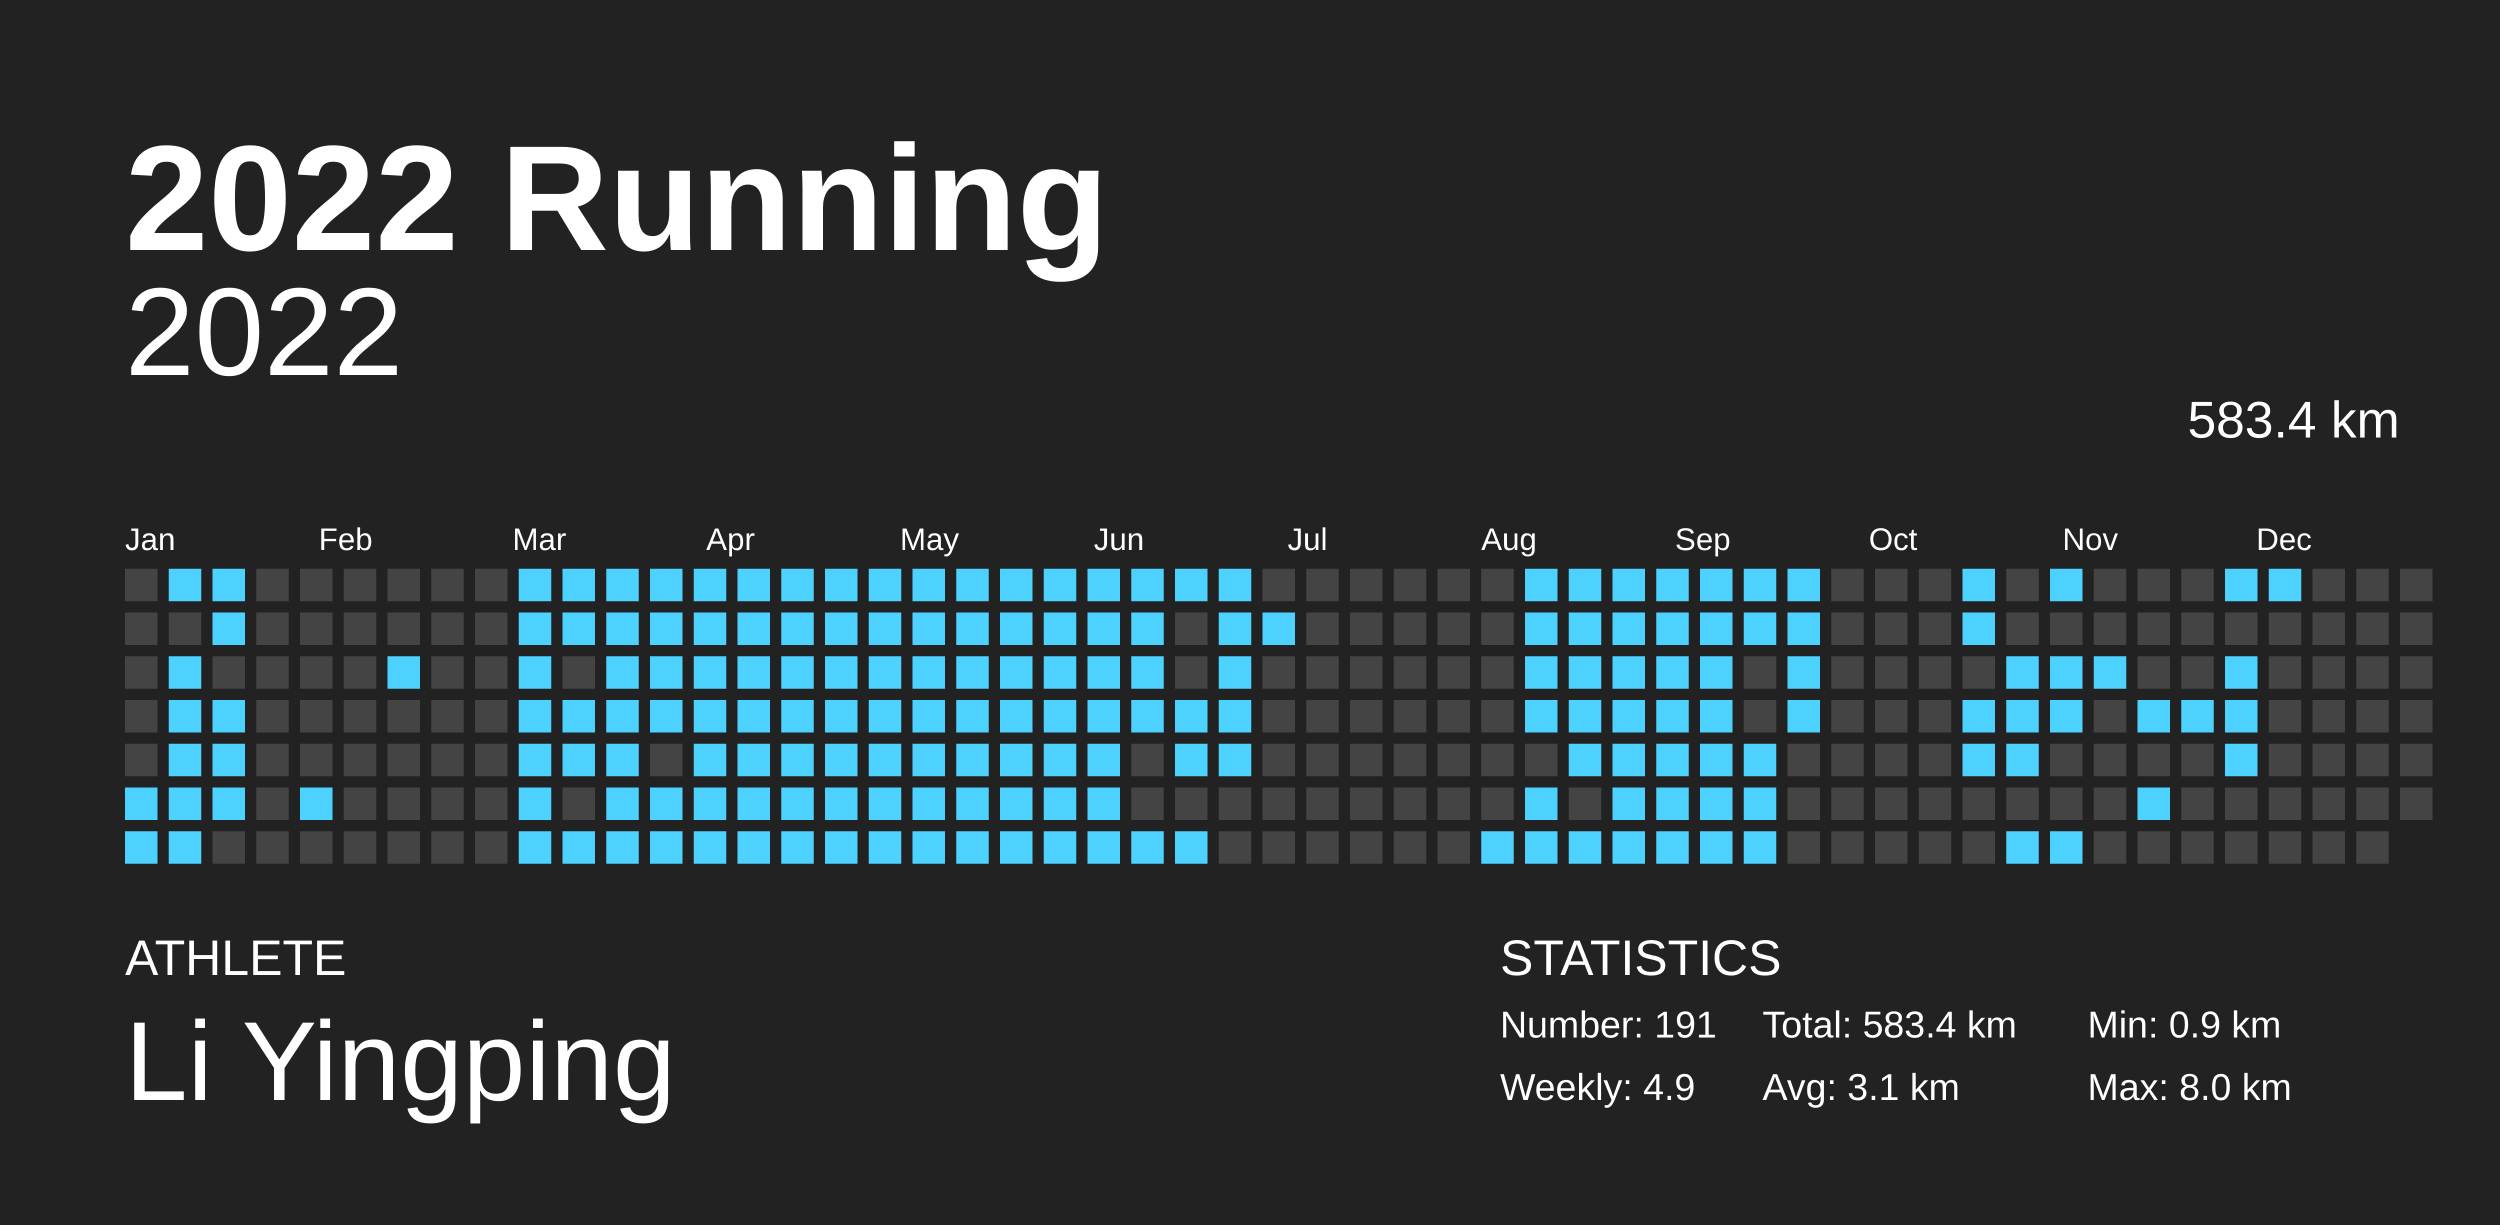
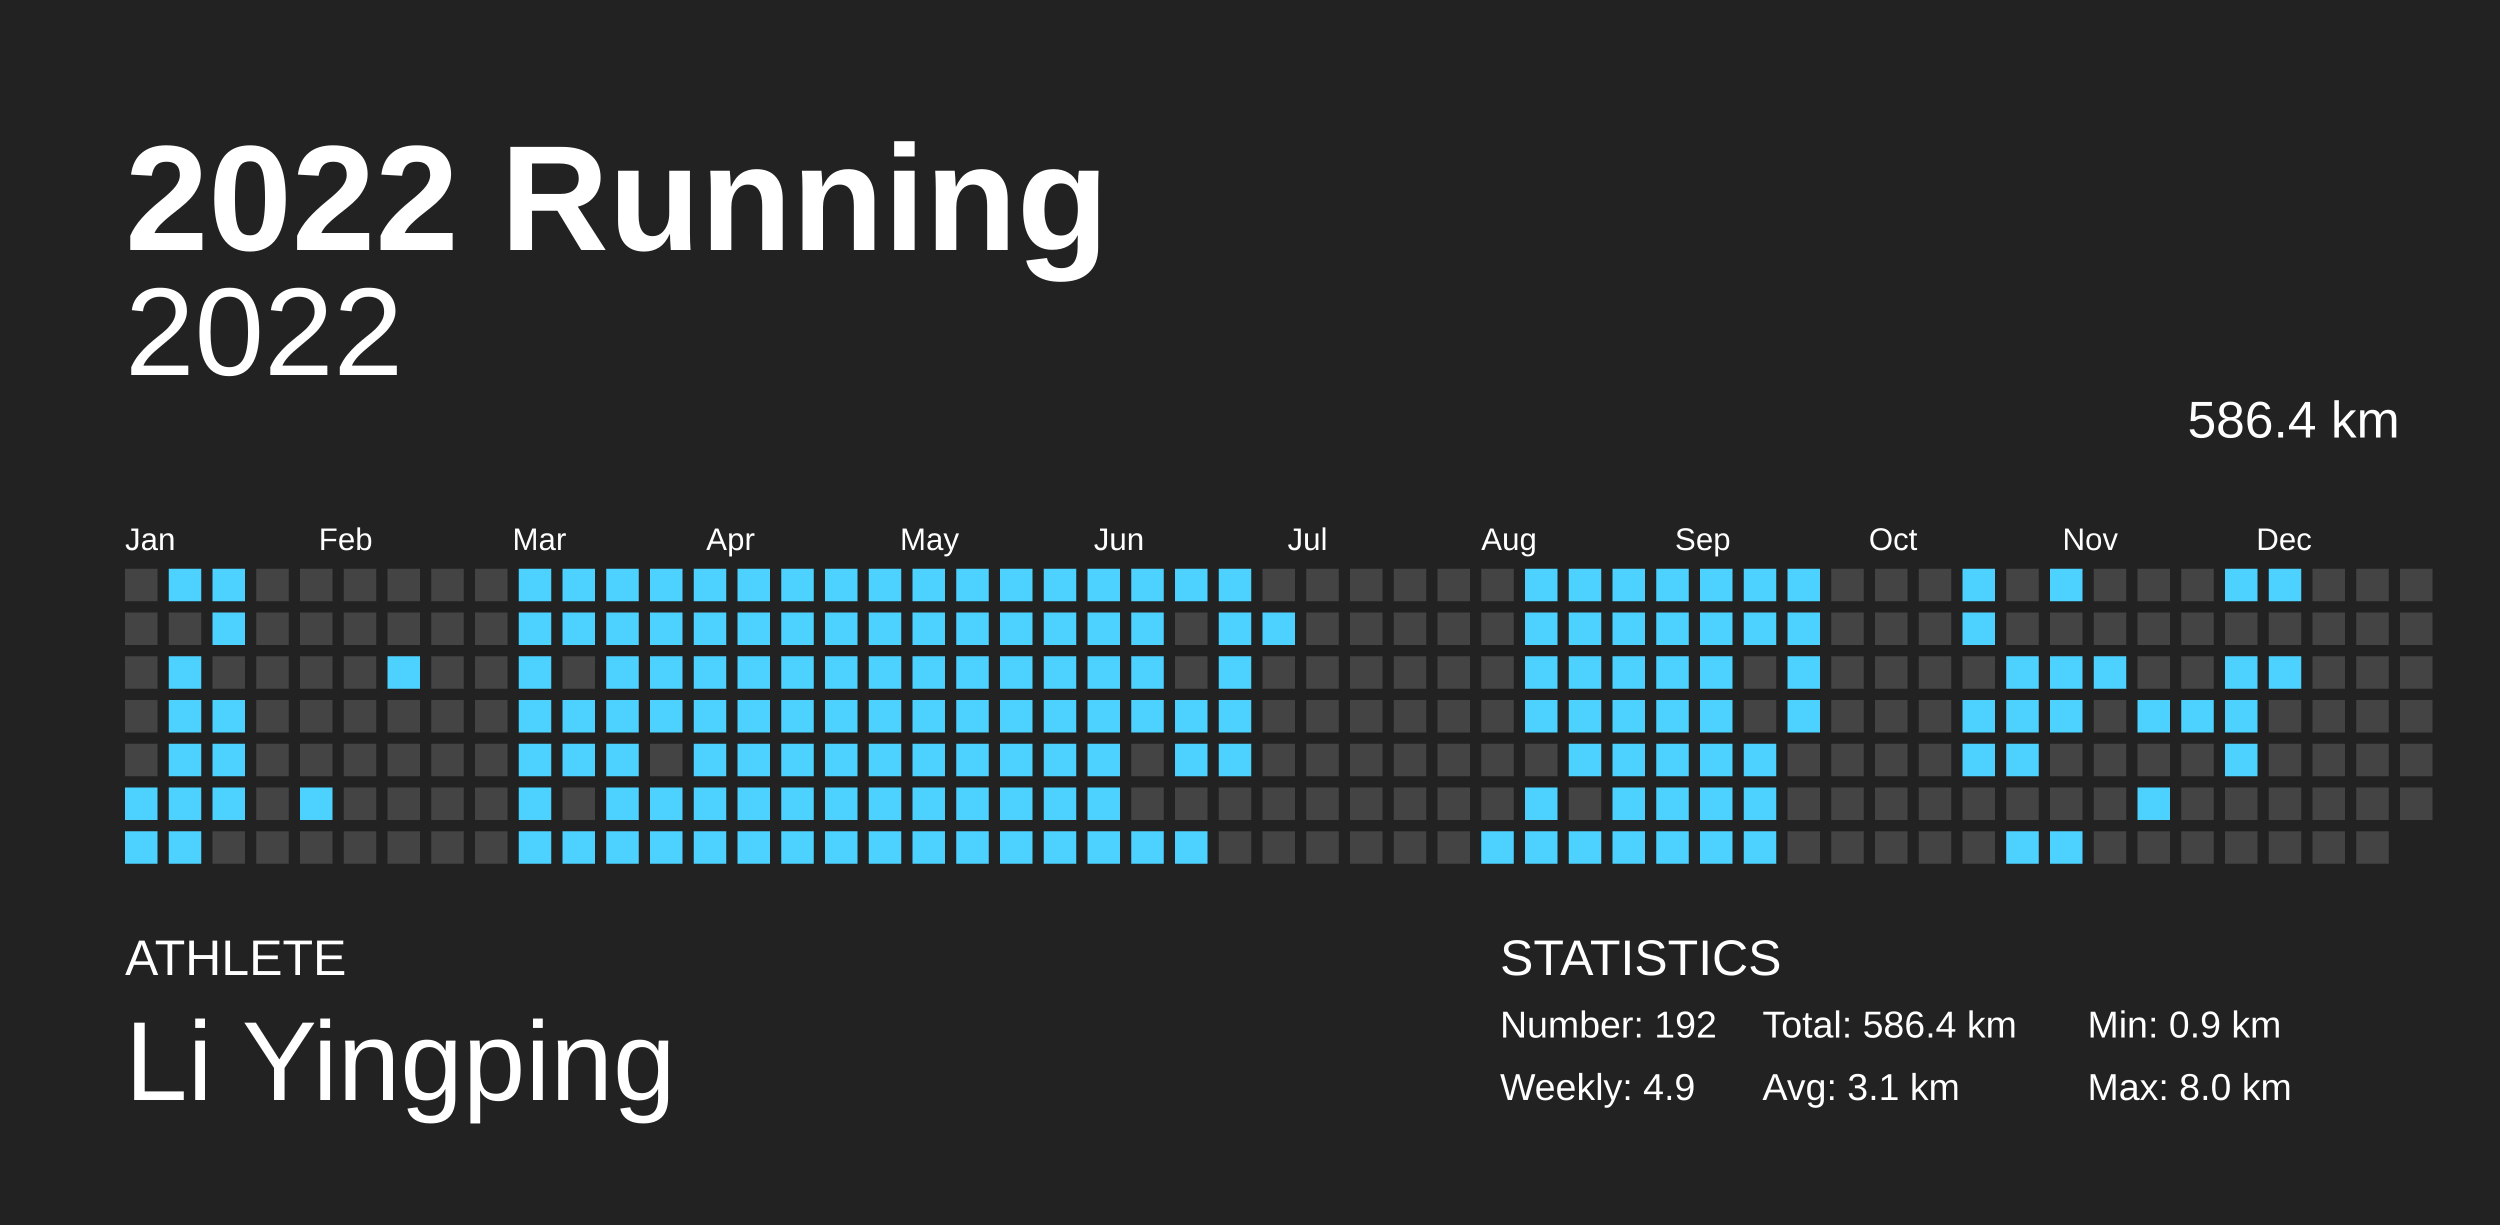
<svg xmlns="http://www.w3.org/2000/svg" baseProfile="full" height="98mm" version="1.1" viewBox="0,0,200,98" width="200mm">
  <defs />
  <rect fill="#222222" height="98" width="200" x="0" y="0" />
  <text fill="#FFFFFF" style="font-size:12px; font-family:Arial; font-weight:bold;" x="10" y="20">2022 Running</text>
  <text fill="#FFFFFF" style="font-size:4px; font-family:Arial" x="10" y="78">ATHLETE</text>
  <text fill="#FFFFFF" style="font-size:9px; font-family:Arial" x="10" y="88">Li Yingping</text>
  <text fill="#FFFFFF" style="font-size:4px; font-family:Arial" x="120" y="78">STATISTICS</text>
-   <text fill="#FFFFFF" style="font-size:3px; font-family:Arial" x="120" y="83">Number: 191</text>
+   <text fill="#FFFFFF" style="font-size:3px; font-family:Arial" x="120" y="83">Number: 192</text>
  <text fill="#FFFFFF" style="font-size:3px; font-family:Arial" x="120" y="88">Weekly: 4.9</text>
-   <text fill="#FFFFFF" style="font-size:3px; font-family:Arial" x="141" y="83">Total: 583.4 km</text>
+   <text fill="#FFFFFF" style="font-size:3px; font-family:Arial" x="141" y="83">Total: 586.4 km</text>
  <text fill="#FFFFFF" style="font-size:3px; font-family:Arial" x="141" y="88">Avg: 3.1 km</text>
  <text fill="#FFFFFF" style="font-size:3px; font-family:Arial" x="167" y="83">Min: 0.9 km</text>
  <text fill="#FFFFFF" style="font-size:3px; font-family:Arial" x="167" y="88">Max: 8.0 km</text>
  <text alignment-baseline="hanging" fill="#FFFFFF" style="font-size:10.0px; font-family:Arial;" x="10" y="30">2022</text>
-   <text alignment-baseline="hanging" fill="#FFFFFF" style="font-size:4.125px; font-family:Arial;" x="175" y="35">583.4 km</text>
+   <text alignment-baseline="hanging" fill="#FFFFFF" style="font-size:4.125px; font-family:Arial;" x="175" y="35">586.4 km</text>
  <text fill="#FFFFFF" style="font-size:2.5px; font-family:Arial" x="10.0" y="44">Jan</text>
  <text fill="#FFFFFF" style="font-size:2.5px; font-family:Arial" x="25.5" y="44">Feb</text>
  <text fill="#FFFFFF" style="font-size:2.5px; font-family:Arial" x="41.0" y="44">Mar</text>
  <text fill="#FFFFFF" style="font-size:2.5px; font-family:Arial" x="56.5" y="44">Apr</text>
  <text fill="#FFFFFF" style="font-size:2.5px; font-family:Arial" x="72.0" y="44">May</text>
  <text fill="#FFFFFF" style="font-size:2.5px; font-family:Arial" x="87.5" y="44">Jun</text>
  <text fill="#FFFFFF" style="font-size:2.5px; font-family:Arial" x="103.0" y="44">Jul</text>
  <text fill="#FFFFFF" style="font-size:2.5px; font-family:Arial" x="118.5" y="44">Aug</text>
  <text fill="#FFFFFF" style="font-size:2.5px; font-family:Arial" x="134.0" y="44">Sep</text>
  <text fill="#FFFFFF" style="font-size:2.5px; font-family:Arial" x="149.5" y="44">Oct</text>
  <text fill="#FFFFFF" style="font-size:2.5px; font-family:Arial" x="165.0" y="44">Nov</text>
  <text fill="#FFFFFF" style="font-size:2.5px; font-family:Arial" x="180.5" y="44">Dec</text>
  <rect fill="#444444" height="2.6" width="2.6" x="10.0" y="45.5" />
  <rect fill="#444444" height="2.6" width="2.6" x="10.0" y="49.0" />
  <rect fill="#444444" height="2.6" width="2.6" x="10.0" y="52.5" />
  <rect fill="#444444" height="2.6" width="2.6" x="10.0" y="56.0" />
  <rect fill="#444444" height="2.6" width="2.6" x="10.0" y="59.5" />
  <rect fill="#4dd2ff" height="2.6" width="2.6" x="10.0" y="63.0" />
  <rect fill="#4dd2ff" height="2.6" width="2.6" x="10.0" y="66.5" />
  <rect fill="#4dd2ff" height="2.6" width="2.6" x="13.5" y="45.5" />
  <rect fill="#444444" height="2.6" width="2.6" x="13.5" y="49.0" />
  <rect fill="#4dd2ff" height="2.6" width="2.6" x="13.5" y="52.5" />
  <rect fill="#4dd2ff" height="2.6" width="2.6" x="13.5" y="56.0" />
  <rect fill="#4dd2ff" height="2.6" width="2.6" x="13.5" y="59.5" />
  <rect fill="#4dd2ff" height="2.6" width="2.6" x="13.5" y="63.0" />
  <rect fill="#4dd2ff" height="2.6" width="2.6" x="13.5" y="66.5" />
  <rect fill="#4dd2ff" height="2.6" width="2.6" x="17.0" y="45.5" />
  <rect fill="#4dd2ff" height="2.6" width="2.6" x="17.0" y="49.0" />
  <rect fill="#444444" height="2.6" width="2.6" x="17.0" y="52.5" />
  <rect fill="#4dd2ff" height="2.6" width="2.6" x="17.0" y="56.0" />
  <rect fill="#4dd2ff" height="2.6" width="2.6" x="17.0" y="59.5" />
  <rect fill="#4dd2ff" height="2.6" width="2.6" x="17.0" y="63.0" />
  <rect fill="#444444" height="2.6" width="2.6" x="17.0" y="66.5" />
  <rect fill="#444444" height="2.6" width="2.6" x="20.5" y="45.5" />
  <rect fill="#444444" height="2.6" width="2.6" x="20.5" y="49.0" />
  <rect fill="#444444" height="2.6" width="2.6" x="20.5" y="52.5" />
  <rect fill="#444444" height="2.6" width="2.6" x="20.5" y="56.0" />
  <rect fill="#444444" height="2.6" width="2.6" x="20.5" y="59.5" />
  <rect fill="#444444" height="2.6" width="2.6" x="20.5" y="63.0" />
  <rect fill="#444444" height="2.6" width="2.6" x="20.5" y="66.5" />
  <rect fill="#444444" height="2.6" width="2.6" x="24.0" y="45.5" />
  <rect fill="#444444" height="2.6" width="2.6" x="24.0" y="49.0" />
  <rect fill="#444444" height="2.6" width="2.6" x="24.0" y="52.5" />
  <rect fill="#444444" height="2.6" width="2.6" x="24.0" y="56.0" />
  <rect fill="#444444" height="2.6" width="2.6" x="24.0" y="59.5" />
  <rect fill="#4dd2ff" height="2.6" width="2.6" x="24.0" y="63.0" />
  <rect fill="#444444" height="2.6" width="2.6" x="24.0" y="66.5" />
  <rect fill="#444444" height="2.6" width="2.6" x="27.5" y="45.5" />
  <rect fill="#444444" height="2.6" width="2.6" x="27.5" y="49.0" />
  <rect fill="#444444" height="2.6" width="2.6" x="27.5" y="52.5" />
  <rect fill="#444444" height="2.6" width="2.6" x="27.5" y="56.0" />
  <rect fill="#444444" height="2.6" width="2.6" x="27.5" y="59.5" />
  <rect fill="#444444" height="2.6" width="2.6" x="27.5" y="63.0" />
  <rect fill="#444444" height="2.6" width="2.6" x="27.5" y="66.5" />
  <rect fill="#444444" height="2.6" width="2.6" x="31.0" y="45.5" />
  <rect fill="#444444" height="2.6" width="2.6" x="31.0" y="49.0" />
  <rect fill="#4dd2ff" height="2.6" width="2.6" x="31.0" y="52.5" />
  <rect fill="#444444" height="2.6" width="2.6" x="31.0" y="56.0" />
  <rect fill="#444444" height="2.6" width="2.6" x="31.0" y="59.5" />
  <rect fill="#444444" height="2.6" width="2.6" x="31.0" y="63.0" />
  <rect fill="#444444" height="2.6" width="2.6" x="31.0" y="66.5" />
  <rect fill="#444444" height="2.6" width="2.6" x="34.5" y="45.5" />
  <rect fill="#444444" height="2.6" width="2.6" x="34.5" y="49.0" />
  <rect fill="#444444" height="2.6" width="2.6" x="34.5" y="52.5" />
  <rect fill="#444444" height="2.6" width="2.6" x="34.5" y="56.0" />
  <rect fill="#444444" height="2.6" width="2.6" x="34.5" y="59.5" />
  <rect fill="#444444" height="2.6" width="2.6" x="34.5" y="63.0" />
  <rect fill="#444444" height="2.6" width="2.6" x="34.5" y="66.5" />
  <rect fill="#444444" height="2.6" width="2.6" x="38.0" y="45.5" />
  <rect fill="#444444" height="2.6" width="2.6" x="38.0" y="49.0" />
  <rect fill="#444444" height="2.6" width="2.6" x="38.0" y="52.5" />
  <rect fill="#444444" height="2.6" width="2.6" x="38.0" y="56.0" />
  <rect fill="#444444" height="2.6" width="2.6" x="38.0" y="59.5" />
  <rect fill="#444444" height="2.6" width="2.6" x="38.0" y="63.0" />
  <rect fill="#444444" height="2.6" width="2.6" x="38.0" y="66.5" />
  <rect fill="#4dd2ff" height="2.6" width="2.6" x="41.5" y="45.5" />
  <rect fill="#4dd2ff" height="2.6" width="2.6" x="41.5" y="49.0" />
  <rect fill="#4dd2ff" height="2.6" width="2.6" x="41.5" y="52.5" />
  <rect fill="#4dd2ff" height="2.6" width="2.6" x="41.5" y="56.0" />
  <rect fill="#4dd2ff" height="2.6" width="2.6" x="41.5" y="59.5" />
  <rect fill="#4dd2ff" height="2.6" width="2.6" x="41.5" y="63.0" />
  <rect fill="#4dd2ff" height="2.6" width="2.6" x="41.5" y="66.5" />
  <rect fill="#4dd2ff" height="2.6" width="2.6" x="45.0" y="45.5" />
  <rect fill="#4dd2ff" height="2.6" width="2.6" x="45.0" y="49.0" />
  <rect fill="#444444" height="2.6" width="2.6" x="45.0" y="52.5" />
  <rect fill="#4dd2ff" height="2.6" width="2.6" x="45.0" y="56.0" />
  <rect fill="#4dd2ff" height="2.6" width="2.6" x="45.0" y="59.5" />
  <rect fill="#444444" height="2.6" width="2.6" x="45.0" y="63.0" />
  <rect fill="#4dd2ff" height="2.6" width="2.6" x="45.0" y="66.5" />
  <rect fill="#4dd2ff" height="2.6" width="2.6" x="48.5" y="45.5" />
  <rect fill="#4dd2ff" height="2.6" width="2.6" x="48.5" y="49.0" />
  <rect fill="#4dd2ff" height="2.6" width="2.6" x="48.5" y="52.5" />
  <rect fill="#4dd2ff" height="2.6" width="2.6" x="48.5" y="56.0" />
  <rect fill="#4dd2ff" height="2.6" width="2.6" x="48.5" y="59.5" />
  <rect fill="#4dd2ff" height="2.6" width="2.6" x="48.5" y="63.0" />
  <rect fill="#4dd2ff" height="2.6" width="2.6" x="48.5" y="66.5" />
  <rect fill="#4dd2ff" height="2.6" width="2.6" x="52.0" y="45.5" />
  <rect fill="#4dd2ff" height="2.6" width="2.6" x="52.0" y="49.0" />
  <rect fill="#4dd2ff" height="2.6" width="2.6" x="52.0" y="52.5" />
  <rect fill="#4dd2ff" height="2.6" width="2.6" x="52.0" y="56.0" />
  <rect fill="#444444" height="2.6" width="2.6" x="52.0" y="59.5" />
  <rect fill="#4dd2ff" height="2.6" width="2.6" x="52.0" y="63.0" />
  <rect fill="#4dd2ff" height="2.6" width="2.6" x="52.0" y="66.5" />
  <rect fill="#4dd2ff" height="2.6" width="2.6" x="55.5" y="45.5" />
  <rect fill="#4dd2ff" height="2.6" width="2.6" x="55.5" y="49.0" />
  <rect fill="#4dd2ff" height="2.6" width="2.6" x="55.5" y="52.5" />
  <rect fill="#4dd2ff" height="2.6" width="2.6" x="55.5" y="56.0" />
  <rect fill="#4dd2ff" height="2.6" width="2.6" x="55.5" y="59.5" />
  <rect fill="#4dd2ff" height="2.6" width="2.6" x="55.5" y="63.0" />
  <rect fill="#4dd2ff" height="2.6" width="2.6" x="55.5" y="66.5" />
  <rect fill="#4dd2ff" height="2.6" width="2.6" x="59.0" y="45.5" />
  <rect fill="#4dd2ff" height="2.6" width="2.6" x="59.0" y="49.0" />
  <rect fill="#4dd2ff" height="2.6" width="2.6" x="59.0" y="52.5" />
  <rect fill="#4dd2ff" height="2.6" width="2.6" x="59.0" y="56.0" />
  <rect fill="#4dd2ff" height="2.6" width="2.6" x="59.0" y="59.5" />
  <rect fill="#4dd2ff" height="2.6" width="2.6" x="59.0" y="63.0" />
  <rect fill="#4dd2ff" height="2.6" width="2.6" x="59.0" y="66.5" />
  <rect fill="#4dd2ff" height="2.6" width="2.6" x="62.5" y="45.5" />
  <rect fill="#4dd2ff" height="2.6" width="2.6" x="62.5" y="49.0" />
  <rect fill="#4dd2ff" height="2.6" width="2.6" x="62.5" y="52.5" />
  <rect fill="#4dd2ff" height="2.6" width="2.6" x="62.5" y="56.0" />
  <rect fill="#4dd2ff" height="2.6" width="2.6" x="62.5" y="59.5" />
  <rect fill="#4dd2ff" height="2.6" width="2.6" x="62.5" y="63.0" />
  <rect fill="#4dd2ff" height="2.6" width="2.6" x="62.5" y="66.5" />
  <rect fill="#4dd2ff" height="2.6" width="2.6" x="66.0" y="45.5" />
  <rect fill="#4dd2ff" height="2.6" width="2.6" x="66.0" y="49.0" />
  <rect fill="#4dd2ff" height="2.6" width="2.6" x="66.0" y="52.5" />
  <rect fill="#4dd2ff" height="2.6" width="2.6" x="66.0" y="56.0" />
  <rect fill="#4dd2ff" height="2.6" width="2.6" x="66.0" y="59.5" />
  <rect fill="#4dd2ff" height="2.6" width="2.6" x="66.0" y="63.0" />
  <rect fill="#4dd2ff" height="2.6" width="2.6" x="66.0" y="66.5" />
  <rect fill="#4dd2ff" height="2.6" width="2.6" x="69.5" y="45.5" />
  <rect fill="#4dd2ff" height="2.6" width="2.6" x="69.5" y="49.0" />
  <rect fill="#4dd2ff" height="2.6" width="2.6" x="69.5" y="52.5" />
  <rect fill="#4dd2ff" height="2.6" width="2.6" x="69.5" y="56.0" />
  <rect fill="#4dd2ff" height="2.6" width="2.6" x="69.5" y="59.5" />
  <rect fill="#4dd2ff" height="2.6" width="2.6" x="69.5" y="63.0" />
  <rect fill="#4dd2ff" height="2.6" width="2.6" x="69.5" y="66.5" />
  <rect fill="#4dd2ff" height="2.6" width="2.6" x="73.0" y="45.5" />
  <rect fill="#4dd2ff" height="2.6" width="2.6" x="73.0" y="49.0" />
  <rect fill="#4dd2ff" height="2.6" width="2.6" x="73.0" y="52.5" />
  <rect fill="#4dd2ff" height="2.6" width="2.6" x="73.0" y="56.0" />
  <rect fill="#4dd2ff" height="2.6" width="2.6" x="73.0" y="59.5" />
  <rect fill="#4dd2ff" height="2.6" width="2.6" x="73.0" y="63.0" />
  <rect fill="#4dd2ff" height="2.6" width="2.6" x="73.0" y="66.5" />
  <rect fill="#4dd2ff" height="2.6" width="2.6" x="76.5" y="45.5" />
  <rect fill="#4dd2ff" height="2.6" width="2.6" x="76.5" y="49.0" />
  <rect fill="#4dd2ff" height="2.6" width="2.6" x="76.5" y="52.5" />
  <rect fill="#4dd2ff" height="2.6" width="2.6" x="76.5" y="56.0" />
  <rect fill="#4dd2ff" height="2.6" width="2.6" x="76.5" y="59.5" />
  <rect fill="#4dd2ff" height="2.6" width="2.6" x="76.5" y="63.0" />
  <rect fill="#4dd2ff" height="2.6" width="2.6" x="76.5" y="66.5" />
  <rect fill="#4dd2ff" height="2.6" width="2.6" x="80.0" y="45.5" />
  <rect fill="#4dd2ff" height="2.6" width="2.6" x="80.0" y="49.0" />
  <rect fill="#4dd2ff" height="2.6" width="2.6" x="80.0" y="52.5" />
  <rect fill="#4dd2ff" height="2.6" width="2.6" x="80.0" y="56.0" />
  <rect fill="#4dd2ff" height="2.6" width="2.6" x="80.0" y="59.5" />
  <rect fill="#4dd2ff" height="2.6" width="2.6" x="80.0" y="63.0" />
  <rect fill="#4dd2ff" height="2.6" width="2.6" x="80.0" y="66.5" />
  <rect fill="#4dd2ff" height="2.6" width="2.6" x="83.5" y="45.5" />
  <rect fill="#4dd2ff" height="2.6" width="2.6" x="83.5" y="49.0" />
  <rect fill="#4dd2ff" height="2.6" width="2.6" x="83.5" y="52.5" />
  <rect fill="#4dd2ff" height="2.6" width="2.6" x="83.5" y="56.0" />
  <rect fill="#4dd2ff" height="2.6" width="2.6" x="83.5" y="59.5" />
  <rect fill="#4dd2ff" height="2.6" width="2.6" x="83.5" y="63.0" />
  <rect fill="#4dd2ff" height="2.6" width="2.6" x="83.5" y="66.5" />
  <rect fill="#4dd2ff" height="2.6" width="2.6" x="87.0" y="45.5" />
  <rect fill="#4dd2ff" height="2.6" width="2.6" x="87.0" y="49.0" />
  <rect fill="#4dd2ff" height="2.6" width="2.6" x="87.0" y="52.5" />
  <rect fill="#4dd2ff" height="2.6" width="2.6" x="87.0" y="56.0" />
  <rect fill="#4dd2ff" height="2.6" width="2.6" x="87.0" y="59.5" />
  <rect fill="#4dd2ff" height="2.6" width="2.6" x="87.0" y="63.0" />
  <rect fill="#4dd2ff" height="2.6" width="2.6" x="87.0" y="66.5" />
  <rect fill="#4dd2ff" height="2.6" width="2.6" x="90.5" y="45.5" />
  <rect fill="#4dd2ff" height="2.6" width="2.6" x="90.5" y="49.0" />
  <rect fill="#4dd2ff" height="2.6" width="2.6" x="90.5" y="52.5" />
  <rect fill="#4dd2ff" height="2.6" width="2.6" x="90.5" y="56.0" />
  <rect fill="#444444" height="2.6" width="2.6" x="90.5" y="59.5" />
  <rect fill="#444444" height="2.6" width="2.6" x="90.5" y="63.0" />
  <rect fill="#4dd2ff" height="2.6" width="2.6" x="90.5" y="66.5" />
  <rect fill="#4dd2ff" height="2.6" width="2.6" x="94.0" y="45.5" />
  <rect fill="#444444" height="2.6" width="2.6" x="94.0" y="49.0" />
  <rect fill="#444444" height="2.6" width="2.6" x="94.0" y="52.5" />
  <rect fill="#4dd2ff" height="2.6" width="2.6" x="94.0" y="56.0" />
  <rect fill="#4dd2ff" height="2.6" width="2.6" x="94.0" y="59.5" />
  <rect fill="#444444" height="2.6" width="2.6" x="94.0" y="63.0" />
  <rect fill="#4dd2ff" height="2.6" width="2.6" x="94.0" y="66.5" />
  <rect fill="#4dd2ff" height="2.6" width="2.6" x="97.5" y="45.5" />
  <rect fill="#4dd2ff" height="2.6" width="2.6" x="97.5" y="49.0" />
  <rect fill="#4dd2ff" height="2.6" width="2.6" x="97.5" y="52.5" />
  <rect fill="#4dd2ff" height="2.6" width="2.6" x="97.5" y="56.0" />
  <rect fill="#4dd2ff" height="2.6" width="2.6" x="97.5" y="59.5" />
  <rect fill="#444444" height="2.6" width="2.6" x="97.5" y="63.0" />
  <rect fill="#444444" height="2.6" width="2.6" x="97.5" y="66.5" />
  <rect fill="#444444" height="2.6" width="2.6" x="101.0" y="45.5" />
  <rect fill="#4dd2ff" height="2.6" width="2.6" x="101.0" y="49.0" />
  <rect fill="#444444" height="2.6" width="2.6" x="101.0" y="52.5" />
  <rect fill="#444444" height="2.6" width="2.6" x="101.0" y="56.0" />
  <rect fill="#444444" height="2.6" width="2.6" x="101.0" y="59.5" />
  <rect fill="#444444" height="2.6" width="2.6" x="101.0" y="63.0" />
  <rect fill="#444444" height="2.6" width="2.6" x="101.0" y="66.5" />
  <rect fill="#444444" height="2.6" width="2.6" x="104.5" y="45.5" />
  <rect fill="#444444" height="2.6" width="2.6" x="104.5" y="49.0" />
  <rect fill="#444444" height="2.6" width="2.6" x="104.5" y="52.5" />
  <rect fill="#444444" height="2.6" width="2.6" x="104.5" y="56.0" />
  <rect fill="#444444" height="2.6" width="2.6" x="104.5" y="59.5" />
  <rect fill="#444444" height="2.6" width="2.6" x="104.5" y="63.0" />
  <rect fill="#444444" height="2.6" width="2.6" x="104.5" y="66.5" />
  <rect fill="#444444" height="2.6" width="2.6" x="108.0" y="45.5" />
  <rect fill="#444444" height="2.6" width="2.6" x="108.0" y="49.0" />
  <rect fill="#444444" height="2.6" width="2.6" x="108.0" y="52.5" />
  <rect fill="#444444" height="2.6" width="2.6" x="108.0" y="56.0" />
  <rect fill="#444444" height="2.6" width="2.6" x="108.0" y="59.5" />
  <rect fill="#444444" height="2.6" width="2.6" x="108.0" y="63.0" />
  <rect fill="#444444" height="2.6" width="2.6" x="108.0" y="66.5" />
  <rect fill="#444444" height="2.6" width="2.6" x="111.5" y="45.5" />
  <rect fill="#444444" height="2.6" width="2.6" x="111.5" y="49.0" />
  <rect fill="#444444" height="2.6" width="2.6" x="111.5" y="52.5" />
  <rect fill="#444444" height="2.6" width="2.6" x="111.5" y="56.0" />
  <rect fill="#444444" height="2.6" width="2.6" x="111.5" y="59.5" />
  <rect fill="#444444" height="2.6" width="2.6" x="111.5" y="63.0" />
  <rect fill="#444444" height="2.6" width="2.6" x="111.5" y="66.5" />
  <rect fill="#444444" height="2.6" width="2.6" x="115.0" y="45.5" />
  <rect fill="#444444" height="2.6" width="2.6" x="115.0" y="49.0" />
  <rect fill="#444444" height="2.6" width="2.6" x="115.0" y="52.5" />
  <rect fill="#444444" height="2.6" width="2.6" x="115.0" y="56.0" />
  <rect fill="#444444" height="2.6" width="2.6" x="115.0" y="59.5" />
  <rect fill="#444444" height="2.6" width="2.6" x="115.0" y="63.0" />
  <rect fill="#444444" height="2.6" width="2.6" x="115.0" y="66.5" />
  <rect fill="#444444" height="2.6" width="2.6" x="118.5" y="45.5" />
  <rect fill="#444444" height="2.6" width="2.6" x="118.5" y="49.0" />
  <rect fill="#444444" height="2.6" width="2.6" x="118.5" y="52.5" />
  <rect fill="#444444" height="2.6" width="2.6" x="118.5" y="56.0" />
  <rect fill="#444444" height="2.6" width="2.6" x="118.5" y="59.5" />
  <rect fill="#444444" height="2.6" width="2.6" x="118.5" y="63.0" />
  <rect fill="#4dd2ff" height="2.6" width="2.6" x="118.5" y="66.5" />
  <rect fill="#4dd2ff" height="2.6" width="2.6" x="122.0" y="45.5" />
  <rect fill="#4dd2ff" height="2.6" width="2.6" x="122.0" y="49.0" />
  <rect fill="#4dd2ff" height="2.6" width="2.6" x="122.0" y="52.5" />
  <rect fill="#4dd2ff" height="2.6" width="2.6" x="122.0" y="56.0" />
  <rect fill="#444444" height="2.6" width="2.6" x="122.0" y="59.5" />
  <rect fill="#4dd2ff" height="2.6" width="2.6" x="122.0" y="63.0" />
  <rect fill="#4dd2ff" height="2.6" width="2.6" x="122.0" y="66.5" />
  <rect fill="#4dd2ff" height="2.6" width="2.6" x="125.5" y="45.5" />
  <rect fill="#4dd2ff" height="2.6" width="2.6" x="125.5" y="49.0" />
  <rect fill="#4dd2ff" height="2.6" width="2.6" x="125.5" y="52.5" />
  <rect fill="#4dd2ff" height="2.6" width="2.6" x="125.5" y="56.0" />
  <rect fill="#4dd2ff" height="2.6" width="2.6" x="125.5" y="59.5" />
  <rect fill="#444444" height="2.6" width="2.6" x="125.5" y="63.0" />
  <rect fill="#4dd2ff" height="2.6" width="2.6" x="125.5" y="66.5" />
  <rect fill="#4dd2ff" height="2.6" width="2.6" x="129.0" y="45.5" />
  <rect fill="#4dd2ff" height="2.6" width="2.6" x="129.0" y="49.0" />
  <rect fill="#4dd2ff" height="2.6" width="2.6" x="129.0" y="52.5" />
  <rect fill="#4dd2ff" height="2.6" width="2.6" x="129.0" y="56.0" />
  <rect fill="#4dd2ff" height="2.6" width="2.6" x="129.0" y="59.5" />
  <rect fill="#4dd2ff" height="2.6" width="2.6" x="129.0" y="63.0" />
  <rect fill="#4dd2ff" height="2.6" width="2.6" x="129.0" y="66.5" />
  <rect fill="#4dd2ff" height="2.6" width="2.6" x="132.5" y="45.5" />
  <rect fill="#4dd2ff" height="2.6" width="2.6" x="132.5" y="49.0" />
  <rect fill="#4dd2ff" height="2.6" width="2.6" x="132.5" y="52.5" />
  <rect fill="#4dd2ff" height="2.6" width="2.6" x="132.5" y="56.0" />
  <rect fill="#4dd2ff" height="2.6" width="2.6" x="132.5" y="59.5" />
  <rect fill="#4dd2ff" height="2.6" width="2.6" x="132.5" y="63.0" />
  <rect fill="#4dd2ff" height="2.6" width="2.6" x="132.5" y="66.5" />
  <rect fill="#4dd2ff" height="2.6" width="2.6" x="136.0" y="45.5" />
  <rect fill="#4dd2ff" height="2.6" width="2.6" x="136.0" y="49.0" />
  <rect fill="#4dd2ff" height="2.6" width="2.6" x="136.0" y="52.5" />
  <rect fill="#4dd2ff" height="2.6" width="2.6" x="136.0" y="56.0" />
  <rect fill="#4dd2ff" height="2.6" width="2.6" x="136.0" y="59.5" />
  <rect fill="#4dd2ff" height="2.6" width="2.6" x="136.0" y="63.0" />
  <rect fill="#4dd2ff" height="2.6" width="2.6" x="136.0" y="66.5" />
  <rect fill="#4dd2ff" height="2.6" width="2.6" x="139.5" y="45.5" />
  <rect fill="#4dd2ff" height="2.6" width="2.6" x="139.5" y="49.0" />
  <rect fill="#444444" height="2.6" width="2.6" x="139.5" y="52.5" />
  <rect fill="#444444" height="2.6" width="2.6" x="139.5" y="56.0" />
  <rect fill="#4dd2ff" height="2.6" width="2.6" x="139.5" y="59.5" />
  <rect fill="#4dd2ff" height="2.6" width="2.6" x="139.5" y="63.0" />
  <rect fill="#4dd2ff" height="2.6" width="2.6" x="139.5" y="66.5" />
  <rect fill="#4dd2ff" height="2.6" width="2.6" x="143.0" y="45.5" />
  <rect fill="#4dd2ff" height="2.6" width="2.6" x="143.0" y="49.0" />
  <rect fill="#4dd2ff" height="2.6" width="2.6" x="143.0" y="52.5" />
  <rect fill="#4dd2ff" height="2.6" width="2.6" x="143.0" y="56.0" />
  <rect fill="#444444" height="2.6" width="2.6" x="143.0" y="59.5" />
  <rect fill="#444444" height="2.6" width="2.6" x="143.0" y="63.0" />
  <rect fill="#444444" height="2.6" width="2.6" x="143.0" y="66.5" />
  <rect fill="#444444" height="2.6" width="2.6" x="146.5" y="45.5" />
  <rect fill="#444444" height="2.6" width="2.6" x="146.5" y="49.0" />
  <rect fill="#444444" height="2.6" width="2.6" x="146.5" y="52.5" />
  <rect fill="#444444" height="2.6" width="2.6" x="146.5" y="56.0" />
  <rect fill="#444444" height="2.6" width="2.6" x="146.5" y="59.5" />
  <rect fill="#444444" height="2.6" width="2.6" x="146.5" y="63.0" />
  <rect fill="#444444" height="2.6" width="2.6" x="146.5" y="66.5" />
  <rect fill="#444444" height="2.6" width="2.6" x="150.0" y="45.5" />
  <rect fill="#444444" height="2.6" width="2.6" x="150.0" y="49.0" />
  <rect fill="#444444" height="2.6" width="2.6" x="150.0" y="52.5" />
  <rect fill="#444444" height="2.6" width="2.6" x="150.0" y="56.0" />
  <rect fill="#444444" height="2.6" width="2.6" x="150.0" y="59.5" />
  <rect fill="#444444" height="2.6" width="2.6" x="150.0" y="63.0" />
  <rect fill="#444444" height="2.6" width="2.6" x="150.0" y="66.5" />
  <rect fill="#444444" height="2.6" width="2.6" x="153.5" y="45.5" />
  <rect fill="#444444" height="2.6" width="2.6" x="153.5" y="49.0" />
  <rect fill="#444444" height="2.6" width="2.6" x="153.5" y="52.5" />
  <rect fill="#444444" height="2.6" width="2.6" x="153.5" y="56.0" />
  <rect fill="#444444" height="2.6" width="2.6" x="153.5" y="59.5" />
  <rect fill="#444444" height="2.6" width="2.6" x="153.5" y="63.0" />
  <rect fill="#444444" height="2.6" width="2.6" x="153.5" y="66.5" />
  <rect fill="#4dd2ff" height="2.6" width="2.6" x="157.0" y="45.5" />
  <rect fill="#4dd2ff" height="2.6" width="2.6" x="157.0" y="49.0" />
  <rect fill="#444444" height="2.6" width="2.6" x="157.0" y="52.5" />
  <rect fill="#4dd2ff" height="2.6" width="2.6" x="157.0" y="56.0" />
  <rect fill="#4dd2ff" height="2.6" width="2.6" x="157.0" y="59.5" />
  <rect fill="#444444" height="2.6" width="2.6" x="157.0" y="63.0" />
  <rect fill="#444444" height="2.6" width="2.6" x="157.0" y="66.5" />
  <rect fill="#444444" height="2.6" width="2.6" x="160.5" y="45.5" />
  <rect fill="#444444" height="2.6" width="2.6" x="160.5" y="49.0" />
  <rect fill="#4dd2ff" height="2.6" width="2.6" x="160.5" y="52.5" />
  <rect fill="#4dd2ff" height="2.6" width="2.6" x="160.5" y="56.0" />
  <rect fill="#4dd2ff" height="2.6" width="2.6" x="160.5" y="59.5" />
  <rect fill="#444444" height="2.6" width="2.6" x="160.5" y="63.0" />
  <rect fill="#4dd2ff" height="2.6" width="2.6" x="160.5" y="66.5" />
  <rect fill="#4dd2ff" height="2.6" width="2.6" x="164.0" y="45.5" />
  <rect fill="#444444" height="2.6" width="2.6" x="164.0" y="49.0" />
  <rect fill="#4dd2ff" height="2.6" width="2.6" x="164.0" y="52.5" />
  <rect fill="#4dd2ff" height="2.6" width="2.6" x="164.0" y="56.0" />
  <rect fill="#444444" height="2.6" width="2.6" x="164.0" y="59.5" />
  <rect fill="#444444" height="2.6" width="2.6" x="164.0" y="63.0" />
  <rect fill="#4dd2ff" height="2.6" width="2.6" x="164.0" y="66.5" />
  <rect fill="#444444" height="2.6" width="2.6" x="167.5" y="45.5" />
  <rect fill="#444444" height="2.6" width="2.6" x="167.5" y="49.0" />
  <rect fill="#4dd2ff" height="2.6" width="2.6" x="167.5" y="52.5" />
  <rect fill="#444444" height="2.6" width="2.6" x="167.5" y="56.0" />
  <rect fill="#444444" height="2.6" width="2.6" x="167.5" y="59.5" />
  <rect fill="#444444" height="2.6" width="2.6" x="167.5" y="63.0" />
  <rect fill="#444444" height="2.6" width="2.6" x="167.5" y="66.5" />
  <rect fill="#444444" height="2.6" width="2.6" x="171.0" y="45.5" />
  <rect fill="#444444" height="2.6" width="2.6" x="171.0" y="49.0" />
  <rect fill="#444444" height="2.6" width="2.6" x="171.0" y="52.5" />
  <rect fill="#4dd2ff" height="2.6" width="2.6" x="171.0" y="56.0" />
  <rect fill="#444444" height="2.6" width="2.6" x="171.0" y="59.5" />
  <rect fill="#4dd2ff" height="2.6" width="2.6" x="171.0" y="63.0" />
  <rect fill="#444444" height="2.6" width="2.6" x="171.0" y="66.5" />
  <rect fill="#444444" height="2.6" width="2.6" x="174.5" y="45.5" />
  <rect fill="#444444" height="2.6" width="2.6" x="174.5" y="49.0" />
  <rect fill="#444444" height="2.6" width="2.6" x="174.5" y="52.5" />
  <rect fill="#4dd2ff" height="2.6" width="2.6" x="174.5" y="56.0" />
  <rect fill="#444444" height="2.6" width="2.6" x="174.5" y="59.5" />
  <rect fill="#444444" height="2.6" width="2.6" x="174.5" y="63.0" />
  <rect fill="#444444" height="2.6" width="2.6" x="174.5" y="66.5" />
  <rect fill="#4dd2ff" height="2.6" width="2.6" x="178.0" y="45.5" />
  <rect fill="#444444" height="2.6" width="2.6" x="178.0" y="49.0" />
  <rect fill="#4dd2ff" height="2.6" width="2.6" x="178.0" y="52.5" />
  <rect fill="#4dd2ff" height="2.6" width="2.6" x="178.0" y="56.0" />
  <rect fill="#4dd2ff" height="2.6" width="2.6" x="178.0" y="59.5" />
  <rect fill="#444444" height="2.6" width="2.6" x="178.0" y="63.0" />
  <rect fill="#444444" height="2.6" width="2.6" x="178.0" y="66.5" />
  <rect fill="#4dd2ff" height="2.6" width="2.6" x="181.5" y="45.5" />
  <rect fill="#444444" height="2.6" width="2.6" x="181.5" y="49.0" />
-   <rect fill="#444444" height="2.6" width="2.6" x="181.5" y="52.5" />
+   <rect fill="#4dd2ff" height="2.6" width="2.6" x="181.5" y="52.5" />
  <rect fill="#444444" height="2.6" width="2.6" x="181.5" y="56.0" />
  <rect fill="#444444" height="2.6" width="2.6" x="181.5" y="59.5" />
  <rect fill="#444444" height="2.6" width="2.6" x="181.5" y="63.0" />
  <rect fill="#444444" height="2.6" width="2.6" x="181.5" y="66.5" />
  <rect fill="#444444" height="2.6" width="2.6" x="185.0" y="45.5" />
  <rect fill="#444444" height="2.6" width="2.6" x="185.0" y="49.0" />
  <rect fill="#444444" height="2.6" width="2.6" x="185.0" y="52.5" />
  <rect fill="#444444" height="2.6" width="2.6" x="185.0" y="56.0" />
  <rect fill="#444444" height="2.6" width="2.6" x="185.0" y="59.5" />
  <rect fill="#444444" height="2.6" width="2.6" x="185.0" y="63.0" />
  <rect fill="#444444" height="2.6" width="2.6" x="185.0" y="66.5" />
  <rect fill="#444444" height="2.6" width="2.6" x="188.5" y="45.5" />
  <rect fill="#444444" height="2.6" width="2.6" x="188.5" y="49.0" />
  <rect fill="#444444" height="2.6" width="2.6" x="188.5" y="52.5" />
  <rect fill="#444444" height="2.6" width="2.6" x="188.5" y="56.0" />
  <rect fill="#444444" height="2.6" width="2.6" x="188.5" y="59.5" />
  <rect fill="#444444" height="2.6" width="2.6" x="188.5" y="63.0" />
  <rect fill="#444444" height="2.6" width="2.6" x="188.5" y="66.5" />
  <rect fill="#444444" height="2.6" width="2.6" x="192.0" y="45.5" />
  <rect fill="#444444" height="2.6" width="2.6" x="192.0" y="49.0" />
  <rect fill="#444444" height="2.6" width="2.6" x="192.0" y="52.5" />
  <rect fill="#444444" height="2.6" width="2.6" x="192.0" y="56.0" />
  <rect fill="#444444" height="2.6" width="2.6" x="192.0" y="59.5" />
  <rect fill="#444444" height="2.6" width="2.6" x="192.0" y="63.0" />
</svg>
